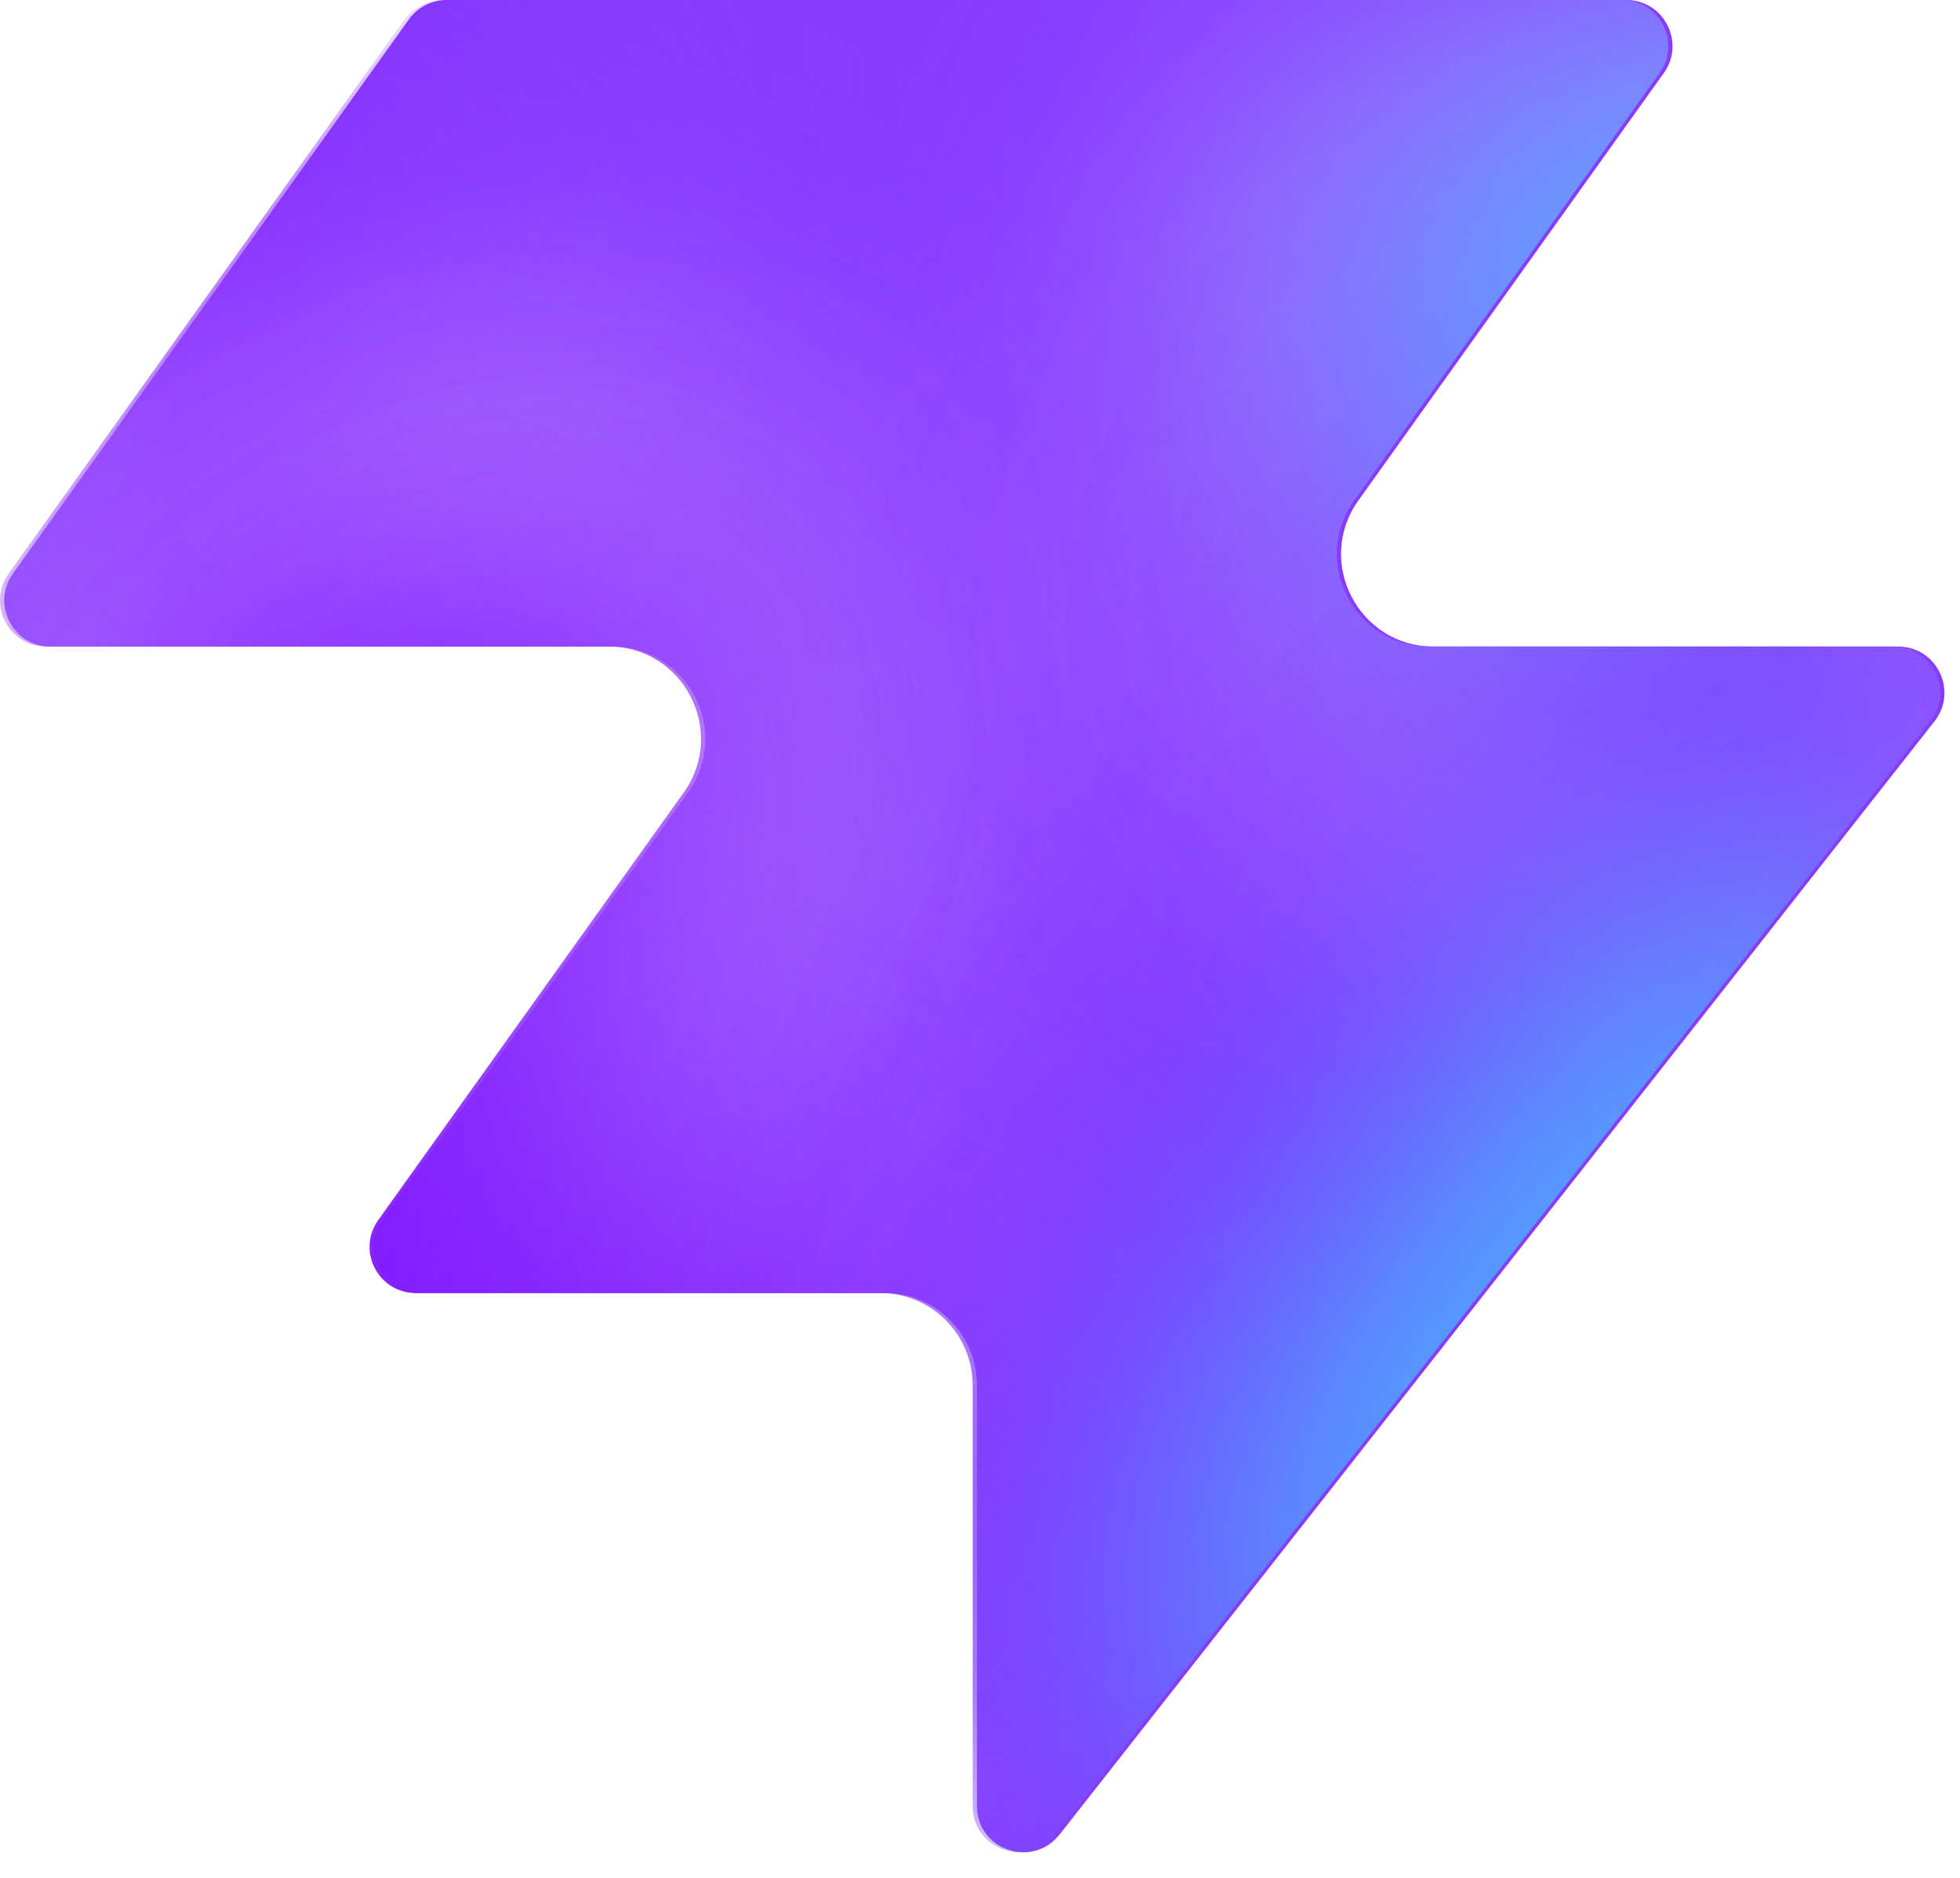
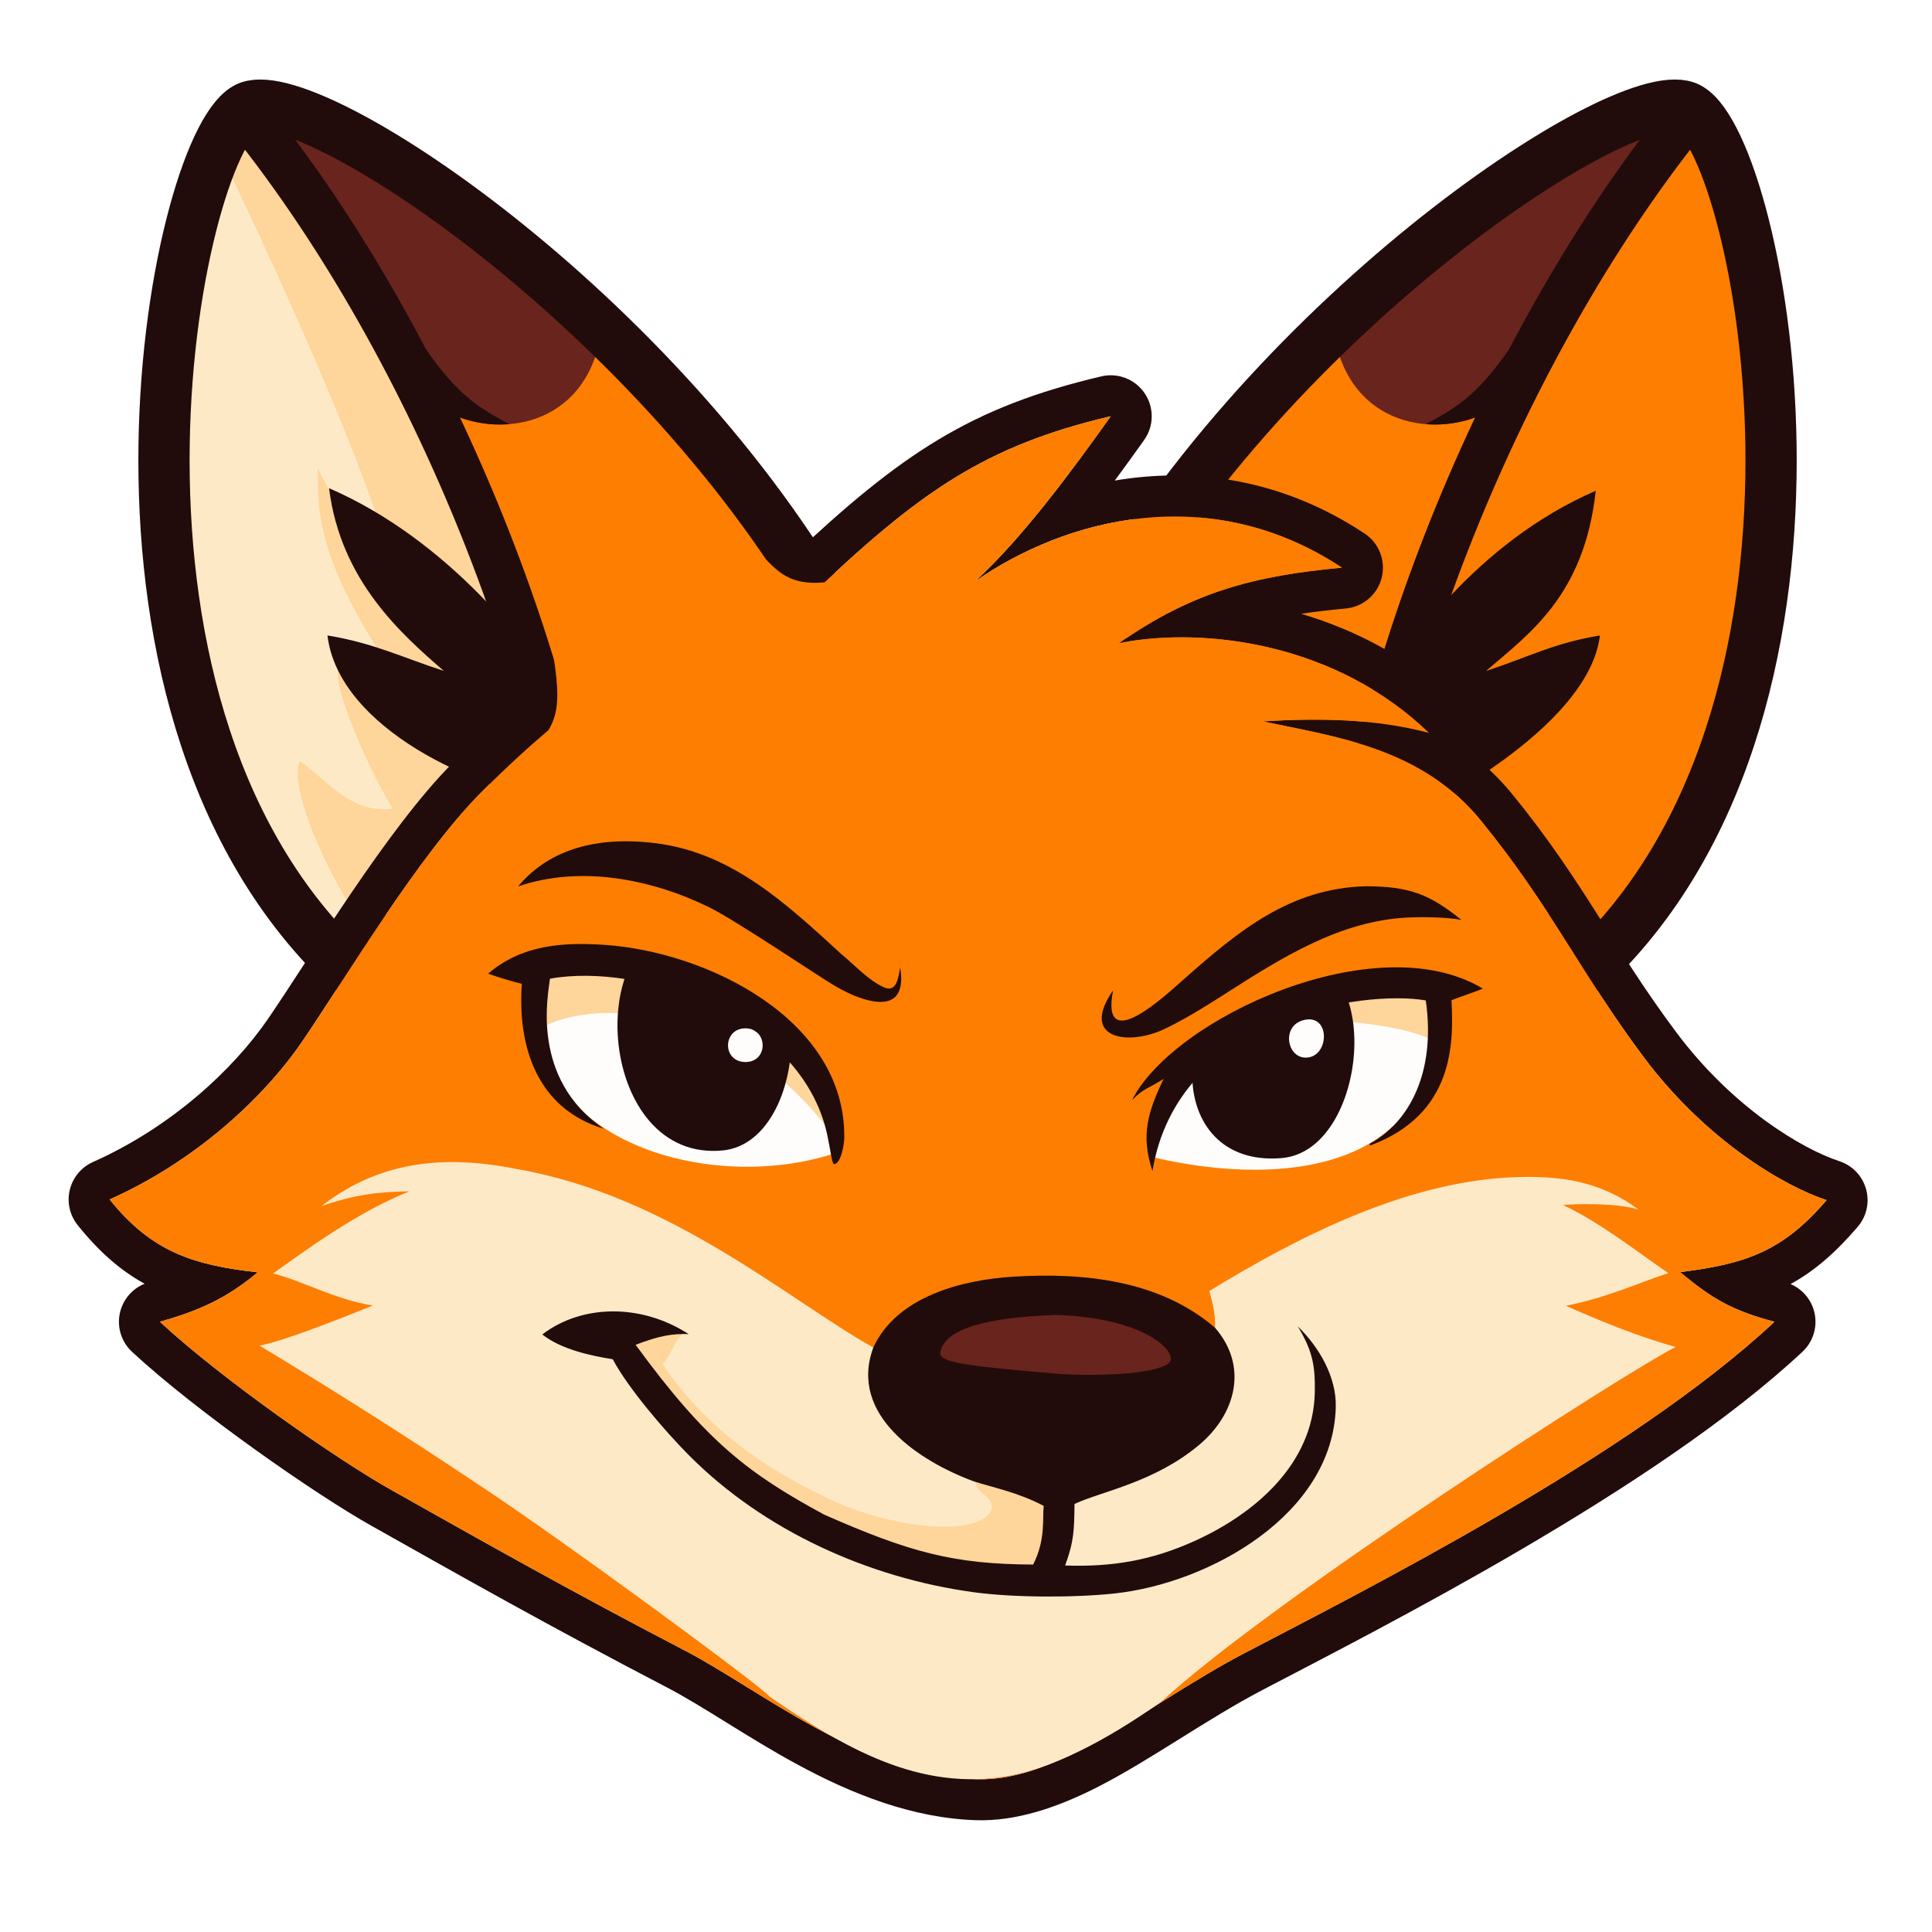
- <svg xmlns="http://www.w3.org/2000/svg" width="48" height="46" fill="none" viewBox="0 0 48 46">
-   <path fill="#863bff" d="M25.946 44.938c-.664.845-2.021.375-2.021-.698V33.937a2.26 2.26 0 0 0-2.262-2.262H10.287c-.92 0-1.456-1.04-.92-1.788l7.48-10.471c1.07-1.497 0-3.578-1.842-3.578H1.237c-.92 0-1.456-1.04-.92-1.788L10.013.474c.214-.297.556-.474.92-.474h28.894c.92 0 1.456 1.04.92 1.788l-7.48 10.471c-1.07 1.498 0 3.579 1.842 3.579h11.377c.943 0 1.473 1.088.89 1.83L25.947 44.94z" style="fill:#863bff;fill:color(display-p3 .525 .23 1);fill-opacity:1" />
-   <mask id="a" width="48" height="46" x="0" y="0" maskUnits="userSpaceOnUse" style="mask-type:alpha">
-     <path fill="#000" d="M25.842 44.938c-.664.844-2.021.375-2.021-.698V33.937a2.26 2.26 0 0 0-2.262-2.262H10.183c-.92 0-1.456-1.04-.92-1.788l7.48-10.471c1.07-1.498 0-3.579-1.842-3.579H1.133c-.92 0-1.456-1.04-.92-1.787L9.91.473c.214-.297.556-.474.92-.474h28.894c.92 0 1.456 1.04.92 1.788l-7.48 10.471c-1.07 1.498 0 3.578 1.842 3.578h11.377c.943 0 1.473 1.088.89 1.832L25.843 44.94z" style="fill:#000;fill-opacity:1" />
-   </mask>
-   <g mask="url(#a)">
-     <g filter="url(#b)">
-       <ellipse cx="5.508" cy="14.704" fill="#ede6ff" rx="5.508" ry="14.704" style="fill:#ede6ff;fill:color(display-p3 .927 .903 1);fill-opacity:1" transform="matrix(.00324 1 1 -.00324 -4.47 31.516)" />
+ <svg xmlns="http://www.w3.org/2000/svg" xml:space="preserve" style="fill-rule:evenodd;clip-rule:evenodd;stroke-linecap:round;stroke-linejoin:round;stroke-miterlimit:6" viewBox="0 0 754 754">
+   <path d="M658 41.685C685.815 51.73 730.935 271.525 621 377c-88.444-47.486-136.772-65.622-195-128C491.5 126.167 631.96 32.282 658 41.685" style="fill:#fe7e02" />
+   <clipPath id="a">
+     <path d="M658 41.685C685.815 51.73 730.935 271.525 621 377c-88.444-47.486-136.772-65.622-195-128C491.5 126.167 631.96 32.282 658 41.685" />
+   </clipPath>
+   <g clip-path="url(#a)">
+     <path d="M536 274c10.707-20.5 40.445-62.441 86.778-82.47-4.469 41.063-26.256 55.965-42.778 70.295 16.474-5.336 26.319-10.851 44.399-13.825-4.25 36.021-69.4 69.918-87.239 76-.458-23.599-1.636-27.988-1.16-50" style="fill:#210c0b" />
+     <path d="M678.319 22.326C603.032 103.395 543.101 236.766 528 347c-89.193-22.183-146.917-82.297-102-133.982C470.111 146.256 597.716 6.817 678.319 22.326" style="fill:#fe7e02" />
+     <clipPath id="b">
+       <path d="M678.319 22.326C603.032 103.395 543.101 236.766 528 347c-89.193-22.183-146.917-82.297-102-133.982C470.111 146.256 597.716 6.817 678.319 22.326" />
+     </clipPath>
+     <g clip-path="url(#b)">
+       <g transform="scale(.36816)">
+         <path d="M1416.308 364.343c17.49-19.044 236.232-220.274 359.882-240.253-25.379 49.471-153.047 226.907-192.109 308.557-51.801 32.469-145.99 24.676-167.773-68.304" style="fill:#69241d;fill-rule:nonzero" />
+         <clipPath id="c">
+           <path d="M1416.308 364.343c17.49-19.044 236.232-220.274 359.882-240.253-25.379 49.471-153.047 226.907-192.109 308.557-51.801 32.469-145.99 24.676-167.773-68.304" clip-rule="nonzero" />
+         </clipPath>
+         <g clip-path="url(#c)">
+           <path d="M602 116c-22.529 37.373-30.084 41.721-51 52.285-8.109 4.096 30 1.715 30 1.715s23.345-57.89 21-54" style="fill:#210c0b" transform="scale(2.71618)" />
+         </g>
+       </g>
    </g>
-     <g filter="url(#c)">
-       <ellipse cx="10.399" cy="29.851" fill="#ede6ff" rx="10.399" ry="29.851" style="fill:#ede6ff;fill:color(display-p3 .927 .903 1);fill-opacity:1" transform="matrix(.00324 1 1 -.00324 -39.328 7.883)" />
+     <path d="M678.319 22.326C603.032 103.395 543.101 236.766 528 347c-89.193-22.183-146.917-82.297-102-133.982C470.111 146.256 597.716 6.817 678.319 22.326" style="fill:none;stroke:#210c0b;stroke-width:18px" />
+   </g>
+   <path d="M658 41.685C685.815 51.73 730.935 271.525 621 377c-88.444-47.486-136.772-65.622-195-128C491.5 126.167 631.96 32.282 658 41.685" style="fill:none;stroke:#210c0b;stroke-width:20px" />
+   <g transform="matrix(-1 0 0 1 755.2 0)">
+     <path d="M658 41.685C685.815 51.73 730.935 271.525 621 377c-88.444-47.486-136.772-65.622-195-128C491.5 126.167 631.96 32.282 658 41.685" style="fill:#fee9c7" />
+     <clipPath id="d">
+       <path d="M658 41.685C685.815 51.73 730.935 271.525 621 377c-88.444-47.486-136.772-65.622-195-128C491.5 126.167 631.96 32.282 658 41.685" />
+     </clipPath>
+     <g clip-path="url(#d)">
+       <path d="M154 378c38.908-33.623 80-127 80-127L101 35 82.631 52.782S143.272 176.137 155 228.017c3.996 17.676-28.916-39.757-30.954-45.365.26 15.233-2.846 36.859 38.954 93.348 7.444 10.06-14.699-2-30.199-16-5.658 4.089 14.051 46.279 20.584 55.612C136.743 317.715 127.731 304.435 117 297c-4.717 9.864 11.667 50.833 37 81" style="fill:#fed59a" transform="matrix(-1 0 0 1 755.2 0)" />
+       <path d="M536 274c10.707-20.5 44.445-63.441 90.778-83.47-4.469 36.063-28.256 56.965-44.778 71.295 16.474-5.336 27.319-10.851 45.399-13.825-4.25 36.021-58.4 60.918-90.239 64-.458-23.599-1.636-15.988-1.16-38" style="fill:#210c0b" />
+       <path d="M678.319 22.326C603.032 103.395 543.101 236.766 528 347c-89.193-22.183-146.917-82.297-102-133.982C470.111 146.256 597.716 6.817 678.319 22.326" style="fill:#fe7e02" />
+       <clipPath id="e">
+         <path d="M678.319 22.326C603.032 103.395 543.101 236.766 528 347c-89.193-22.183-146.917-82.297-102-133.982C470.111 146.256 597.716 6.817 678.319 22.326" />
+       </clipPath>
+       <g clip-path="url(#e)">
+         <g transform="scale(.36816)">
+           <path d="M1416.308 364.343c17.49-19.044 236.232-220.274 359.882-240.253-25.379 49.471-153.047 226.907-192.109 308.557-51.801 32.469-145.99 24.676-167.773-68.304" style="fill:#69241d;fill-rule:nonzero" />
+           <clipPath id="f">
+             <path d="M1416.308 364.343c17.49-19.044 236.232-220.274 359.882-240.253-25.379 49.471-153.047 226.907-192.109 308.557-51.801 32.469-145.99 24.676-167.773-68.304" clip-rule="nonzero" />
+           </clipPath>
+           <g clip-path="url(#f)">
+             <path d="M602 116c-22.529 37.373-30.084 41.721-51 52.285-8.109 4.096 30 1.715 30 1.715s23.345-57.89 21-54" style="fill:#210c0b" transform="scale(2.71618)" />
+           </g>
+         </g>
+       </g>
+       <path d="M678.319 22.326C603.032 103.395 543.101 236.766 528 347c-89.193-22.183-146.917-82.297-102-133.982C470.111 146.256 597.716 6.817 678.319 22.326" style="fill:none;stroke:#210c0b;stroke-width:18px" />
    </g>
-     <g filter="url(#d)">
-       <ellipse cx="5.508" cy="30.487" fill="#7e14ff" rx="5.508" ry="30.487" style="fill:#7e14ff;fill:color(display-p3 .492 .077 1);fill-opacity:1" transform="rotate(89.814 -25.913 -14.639)scale(1 -1)" />
-     </g>
-     <g filter="url(#e)">
-       <ellipse cx="5.508" cy="30.599" fill="#7e14ff" rx="5.508" ry="30.599" style="fill:#7e14ff;fill:color(display-p3 .492 .077 1);fill-opacity:1" transform="rotate(89.814 -32.644 -3.334)scale(1 -1)" />
-     </g>
-     <g filter="url(#f)">
-       <ellipse cx="5.508" cy="30.599" fill="#7e14ff" rx="5.508" ry="30.599" style="fill:#7e14ff;fill:color(display-p3 .492 .077 1);fill-opacity:1" transform="matrix(.00324 1 1 -.00324 -34.34 30.47)" />
-     </g>
-     <g filter="url(#g)">
-       <ellipse cx="14.072" cy="22.078" fill="#ede6ff" rx="14.072" ry="22.078" style="fill:#ede6ff;fill:color(display-p3 .927 .903 1);fill-opacity:1" transform="rotate(93.35 24.506 48.493)scale(-1 1)" />
-     </g>
-     <g filter="url(#h)">
-       <ellipse cx="3.47" cy="21.501" fill="#7e14ff" rx="3.47" ry="21.501" style="fill:#7e14ff;fill:color(display-p3 .492 .077 1);fill-opacity:1" transform="rotate(89.009 28.708 47.59)scale(-1 1)" />
-     </g>
-     <g filter="url(#i)">
-       <ellipse cx="3.47" cy="21.501" fill="#7e14ff" rx="3.47" ry="21.501" style="fill:#7e14ff;fill:color(display-p3 .492 .077 1);fill-opacity:1" transform="rotate(89.009 28.708 47.59)scale(-1 1)" />
-     </g>
-     <g filter="url(#j)">
-       <ellipse cx=".387" cy="8.972" fill="#7e14ff" rx="4.407" ry="29.108" style="fill:#7e14ff;fill:color(display-p3 .492 .077 1);fill-opacity:1" transform="rotate(39.51 .387 8.972)" />
-     </g>
-     <g filter="url(#k)">
-       <ellipse cx="47.523" cy="-6.092" fill="#7e14ff" rx="4.407" ry="29.108" style="fill:#7e14ff;fill:color(display-p3 .492 .077 1);fill-opacity:1" transform="rotate(37.892 47.523 -6.092)" />
-     </g>
-     <g filter="url(#l)">
-       <ellipse cx="41.412" cy="6.333" fill="#47bfff" rx="5.971" ry="9.665" style="fill:#47bfff;fill:color(display-p3 .28 .748 1);fill-opacity:1" transform="rotate(37.892 41.412 6.333)" />
-     </g>
-     <g filter="url(#m)">
-       <ellipse cx="-1.879" cy="38.332" fill="#7e14ff" rx="4.407" ry="29.108" style="fill:#7e14ff;fill:color(display-p3 .492 .077 1);fill-opacity:1" transform="rotate(37.892 -1.88 38.332)" />
-     </g>
-     <g filter="url(#n)">
-       <ellipse cx="-1.879" cy="38.332" fill="#7e14ff" rx="4.407" ry="29.108" style="fill:#7e14ff;fill:color(display-p3 .492 .077 1);fill-opacity:1" transform="rotate(37.892 -1.88 38.332)" />
-     </g>
-     <g filter="url(#o)">
-       <ellipse cx="35.651" cy="29.907" fill="#7e14ff" rx="4.407" ry="29.108" style="fill:#7e14ff;fill:color(display-p3 .492 .077 1);fill-opacity:1" transform="rotate(37.892 35.651 29.907)" />
-     </g>
-     <g filter="url(#p)">
-       <ellipse cx="38.418" cy="32.4" fill="#47bfff" rx="5.971" ry="15.297" style="fill:#47bfff;fill:color(display-p3 .28 .748 1);fill-opacity:1" transform="rotate(37.892 38.418 32.4)" />
+     <path d="M658 41.685C685.815 51.73 730.935 271.525 621 377c-88.444-47.486-136.772-65.622-195-128C491.5 126.167 631.96 32.282 658 41.685" style="fill:none;stroke:#210c0b;stroke-width:20px" />
+   </g>
+   <path d="M837.87 591.722c117.809-111.145 191.331-160.208 329.602-192.757a43.46 43.46 0 0 1 45.345 67.53c-9.673 13.57-20.103 28.058-31.079 42.915 83.546-14.138 176.379-2.338 264.772 56.11 15.382 10.171 22.67 28.941 18.182 46.827-4.487 17.886-19.773 30.992-38.134 32.697-16.634 1.544-32.287 3.356-47.235 5.644 58.824 17.36 116.968 47.838 165.775 94.997 13.483 13.028 17.014 33.127 9.077 49.861 17.581 12.829 34.218 28.24 49.471 46.985 75.749 93.089 105.216 160.582 173.126 251.527 59.623 79.847 133.32 123.847 173.026 136.852a43.46 43.46 0 0 1 19.468 69.583c-24.181 28.211-46.611 47.292-71.18 60.676a43.46 43.46 0 0 1 12.644 71.726c-155.78 145.646-445.651 292.187-571.851 358.264-60.619 31.739-119.116 74.458-174.987 102.998-44.324 22.641-87.588 36.615-128.979 35.351-67.312-2.055-131.583-27.576-189.839-59.169-52.142-28.276-99.114-61.282-138.747-81.927-125.713-65.483-214.53-115.84-311.175-170.203-60.417-33.692-187.85-122.643-255.196-185.223a43.46 43.46 0 0 1 13.338-72.145c-25.076-13.767-47.943-33.417-70.982-62.184a43.46 43.46 0 0 1-8.311-37.422 43.46 43.46 0 0 1 24.547-29.443c82.699-36.841 148.6-97.748 185.697-151.936 45.924-67.082 126.67-201.907 195.161-270.606 97.748-98.046 224.685-193.812 358.464-217.528M510.183 839.933c-66.86 67.063-145.247 198.989-190.077 264.473-40.755 59.531-113.019 126.61-203.873 167.084 44.698 55.81 89.196 69.64 156.977 77.23-33.196 27.88-62.287 40.61-103.671 52.43 65.157 60.546 188.484 146.612 246.868 179.152 96.284 54.16 184.756 104.33 309.997 169.567 79.623 41.475 188.798 132.505 309.836 136.2 86.768 2.65 181.667-80.626 282.48-133.411 124.02-64.936 409.24-208.378 562.33-351.508-44.23-11.6-66.11-24.23-100.09-52.68 69.64-8.54 108.87-22.08 155.31-76.26-44.42-14.55-127.617-62.822-194.32-152.15-67.508-90.406-96.712-157.561-172.013-250.1-63.103-77.549-153.894-88.732-231.167-105.273 58.7-3.57 118.85-2.959 176.13 12.251-96.502-93.244-233.85-113.392-328.41-95.32 77.89-54.322 142.84-71.193 236.05-79.847-140.196-92.702-292.922-52.244-388.9 14.523 50.94-46.746 103.92-119.098 143.79-175.026-133.55 31.437-202.529 80.013-318.52 190.388l-1.131.909c-130.002 18.052-252.924 112.408-347.596 207.368" style="fill:#210c0b" transform="scale(.36816)" />
+   <path d="M510.183 839.933c94.672-94.96 217.594-189.316 347.596-207.368l1.131-.909c115.991-110.375 184.97-158.951 318.52-190.388-39.87 55.928-92.85 128.28-143.79 175.026 95.978-66.767 248.704-107.225 388.9-14.523-93.21 8.654-158.16 25.525-236.05 79.847 94.56-18.072 231.908 2.076 328.41 95.32-57.28-15.21-117.43-15.821-176.13-12.251 77.273 16.541 168.064 27.724 231.167 105.273 75.301 92.539 104.505 159.694 172.013 250.1 66.703 89.328 149.9 137.6 194.32 152.15-46.44 54.18-85.67 67.72-155.31 76.26 33.98 28.45 55.86 41.08 100.09 52.68-153.09 143.13-438.31 286.572-562.33 351.508-100.813 52.785-195.712 136.061-282.48 133.411-121.038-3.695-230.213-94.725-309.836-136.2-125.241-65.237-213.713-115.407-309.997-169.567-58.384-32.54-181.711-118.606-246.868-179.152 41.384-11.82 70.475-24.55 103.671-52.43-67.781-7.59-112.279-21.42-156.977-77.23 90.854-40.474 163.118-107.553 203.873-167.084 44.83-65.484 123.217-197.41 190.077-264.473" style="fill:#fe7e02;fill-rule:nonzero" transform="scale(.36816)" />
+   <g transform="scale(.36816)">
+     <path d="M340.941 1278.38c52.576-40.53 116.233-57.603 207.514-39.004 162.089 28.085 289.082 139.93 377.309 189.064 174.859-8.719 198.356-9.786 362.296-20.9.51-13.27-2.42-26.34-6.15-38.99 96.47-58.99 213.24-118.26 329.1-120.85 40.9-.91 84.282 3.307 125.86 34.49-24.866-7.687-69.77-5.79-79.85-4.8 39.342 18.866 73.19 45.725 111.54 72.21-25.913 7.946-64.377 26.054-108.7 34.55 37.75 16.73 76.49 32.59 116.33 43.71-53.189 26.969-425.268 265.752-545.301 376.141-59.49 41.976-114.769 69.729-159.339 78.139-97.562 18.42-178.605-31.04-255.512-83.38-2.984-6.8-220.487-167.17-313.429-228.08a5742 5742 0 0 0-227.517-144.24c24.539-4.406 86.917-29.058 120.133-42.53-38.822-5.808-78.452-27.69-105.841-33.93 33.437-23.601 86.944-63.795 144.455-87.1-36.647.65-58.271 3.98-92.898 15.5" style="fill:#fee9c7;fill-rule:nonzero" />
+     <clipPath id="g">
+       <path d="M340.941 1278.38c52.576-40.53 116.233-57.603 207.514-39.004 162.089 28.085 289.082 139.93 377.309 189.064 174.859-8.719 198.356-9.786 362.296-20.9.51-13.27-2.42-26.34-6.15-38.99 96.47-58.99 213.24-118.26 329.1-120.85 40.9-.91 84.282 3.307 125.86 34.49-24.866-7.687-69.77-5.79-79.85-4.8 39.342 18.866 73.19 45.725 111.54 72.21-25.913 7.946-64.377 26.054-108.7 34.55 37.75 16.73 76.49 32.59 116.33 43.71-53.189 26.969-425.268 265.752-545.301 376.141-59.49 41.976-114.769 69.729-159.339 78.139-97.562 18.42-178.605-31.04-255.512-83.38-2.984-6.8-220.487-167.17-313.429-228.08a5742 5742 0 0 0-227.517-144.24c24.539-4.406 86.917-29.058 120.133-42.53-38.822-5.808-78.452-27.69-105.841-33.93 33.437-23.601 86.944-63.795 144.455-87.1-36.647.65-58.271 3.98-92.898 15.5" clip-rule="nonzero" />
+     </clipPath>
+     <g clip-path="url(#g)">
+       <path d="M657.528 1419.938c16.291-6.04 52.239-10.464 69.913-7.894-12.313 5.582-12.636 19.594-25.074 34.046 54.564 80.917 129.626 119.826 171.279 140.48 71.332 35.37 168.598 43.9 177.791 12.199-.112-18.267-22.459-12.228-16.857-39.799 26.22 8.78 59.655 12.055 84.335 26.465-1.12 28.19-3.626 59.6-16.636 84.7-176.277-16.377-184.344-22.477-274.766-75.041-71.447-41.533-154.377-138.468-169.985-175.156" style="fill:#fed59a;fill-rule:nonzero" />
    </g>
  </g>
-   <defs>
-     <filter id="b" width="60.045" height="41.654" x="-19.77" y="16.149" color-interpolation-filters="sRGB" filterUnits="userSpaceOnUse">
-       <feFlood flood-opacity="0" result="BackgroundImageFix" />
-       <feBlend in="SourceGraphic" in2="BackgroundImageFix" result="shape" />
-       <feGaussianBlur result="effect1_foregroundBlur_2002_17158" stdDeviation="7.659" />
-     </filter>
-     <filter id="c" width="90.34" height="51.437" x="-54.613" y="-7.533" color-interpolation-filters="sRGB" filterUnits="userSpaceOnUse">
-       <feFlood flood-opacity="0" result="BackgroundImageFix" />
-       <feBlend in="SourceGraphic" in2="BackgroundImageFix" result="shape" />
-       <feGaussianBlur result="effect1_foregroundBlur_2002_17158" stdDeviation="7.659" />
-     </filter>
-     <filter id="d" width="79.355" height="29.4" x="-49.64" y="2.03" color-interpolation-filters="sRGB" filterUnits="userSpaceOnUse">
-       <feFlood flood-opacity="0" result="BackgroundImageFix" />
-       <feBlend in="SourceGraphic" in2="BackgroundImageFix" result="shape" />
-       <feGaussianBlur result="effect1_foregroundBlur_2002_17158" stdDeviation="4.596" />
-     </filter>
-     <filter id="e" width="79.579" height="29.4" x="-45.045" y="20.029" color-interpolation-filters="sRGB" filterUnits="userSpaceOnUse">
-       <feFlood flood-opacity="0" result="BackgroundImageFix" />
-       <feBlend in="SourceGraphic" in2="BackgroundImageFix" result="shape" />
-       <feGaussianBlur result="effect1_foregroundBlur_2002_17158" stdDeviation="4.596" />
-     </filter>
-     <filter id="f" width="79.579" height="29.4" x="-43.513" y="21.178" color-interpolation-filters="sRGB" filterUnits="userSpaceOnUse">
-       <feFlood flood-opacity="0" result="BackgroundImageFix" />
-       <feBlend in="SourceGraphic" in2="BackgroundImageFix" result="shape" />
-       <feGaussianBlur result="effect1_foregroundBlur_2002_17158" stdDeviation="4.596" />
-     </filter>
-     <filter id="g" width="74.749" height="58.852" x="15.756" y="-17.901" color-interpolation-filters="sRGB" filterUnits="userSpaceOnUse">
-       <feFlood flood-opacity="0" result="BackgroundImageFix" />
-       <feBlend in="SourceGraphic" in2="BackgroundImageFix" result="shape" />
-       <feGaussianBlur result="effect1_foregroundBlur_2002_17158" stdDeviation="7.659" />
-     </filter>
-     <filter id="h" width="61.377" height="25.362" x="23.548" y="2.284" color-interpolation-filters="sRGB" filterUnits="userSpaceOnUse">
-       <feFlood flood-opacity="0" result="BackgroundImageFix" />
-       <feBlend in="SourceGraphic" in2="BackgroundImageFix" result="shape" />
-       <feGaussianBlur result="effect1_foregroundBlur_2002_17158" stdDeviation="4.596" />
-     </filter>
-     <filter id="i" width="61.377" height="25.362" x="23.548" y="2.284" color-interpolation-filters="sRGB" filterUnits="userSpaceOnUse">
-       <feFlood flood-opacity="0" result="BackgroundImageFix" />
-       <feBlend in="SourceGraphic" in2="BackgroundImageFix" result="shape" />
-       <feGaussianBlur result="effect1_foregroundBlur_2002_17158" stdDeviation="4.596" />
-     </filter>
-     <filter id="j" width="56.045" height="63.649" x="-27.636" y="-22.853" color-interpolation-filters="sRGB" filterUnits="userSpaceOnUse">
-       <feFlood flood-opacity="0" result="BackgroundImageFix" />
-       <feBlend in="SourceGraphic" in2="BackgroundImageFix" result="shape" />
-       <feGaussianBlur result="effect1_foregroundBlur_2002_17158" stdDeviation="4.596" />
-     </filter>
-     <filter id="k" width="54.814" height="64.646" x="20.116" y="-38.415" color-interpolation-filters="sRGB" filterUnits="userSpaceOnUse">
-       <feFlood flood-opacity="0" result="BackgroundImageFix" />
-       <feBlend in="SourceGraphic" in2="BackgroundImageFix" result="shape" />
-       <feGaussianBlur result="effect1_foregroundBlur_2002_17158" stdDeviation="4.596" />
-     </filter>
-     <filter id="l" width="33.541" height="35.313" x="24.641" y="-11.323" color-interpolation-filters="sRGB" filterUnits="userSpaceOnUse">
-       <feFlood flood-opacity="0" result="BackgroundImageFix" />
-       <feBlend in="SourceGraphic" in2="BackgroundImageFix" result="shape" />
-       <feGaussianBlur result="effect1_foregroundBlur_2002_17158" stdDeviation="4.596" />
-     </filter>
-     <filter id="m" width="54.814" height="64.646" x="-29.286" y="6.009" color-interpolation-filters="sRGB" filterUnits="userSpaceOnUse">
-       <feFlood flood-opacity="0" result="BackgroundImageFix" />
-       <feBlend in="SourceGraphic" in2="BackgroundImageFix" result="shape" />
-       <feGaussianBlur result="effect1_foregroundBlur_2002_17158" stdDeviation="4.596" />
-     </filter>
-     <filter id="n" width="54.814" height="64.646" x="-29.286" y="6.009" color-interpolation-filters="sRGB" filterUnits="userSpaceOnUse">
-       <feFlood flood-opacity="0" result="BackgroundImageFix" />
-       <feBlend in="SourceGraphic" in2="BackgroundImageFix" result="shape" />
-       <feGaussianBlur result="effect1_foregroundBlur_2002_17158" stdDeviation="4.596" />
-     </filter>
-     <filter id="o" width="54.814" height="64.646" x="8.244" y="-2.416" color-interpolation-filters="sRGB" filterUnits="userSpaceOnUse">
-       <feFlood flood-opacity="0" result="BackgroundImageFix" />
-       <feBlend in="SourceGraphic" in2="BackgroundImageFix" result="shape" />
-       <feGaussianBlur result="effect1_foregroundBlur_2002_17158" stdDeviation="4.596" />
-     </filter>
-     <filter id="p" width="39.409" height="43.623" x="18.713" y="10.588" color-interpolation-filters="sRGB" filterUnits="userSpaceOnUse">
-       <feFlood flood-opacity="0" result="BackgroundImageFix" />
-       <feBlend in="SourceGraphic" in2="BackgroundImageFix" result="shape" />
-       <feGaussianBlur result="effect1_foregroundBlur_2002_17158" stdDeviation="4.596" />
-     </filter>
-   </defs>
+   <g transform="scale(.36816)">
+     <path d="M925.764 1428.44c24.838-54.17 94.166-71.8 148.636-75.12 74.54-4.55 155.17 3.76 213.66 54.22 35.54 41.02 21.97 91.53-16.97 124.18-47.613 39.922-103.379 49.148-132.04 62.56-.41 27.59-.37 39.1-9.96 65.24 49.77 1.72 91.42-5.31 136.96-25.86 64.14-28.94 126.07-81.77 127.7-157.48.64-29.63-2.99-45.28-18.11-70.23 22.63 22 41.23 53.5 40.35 85.9-3.1 113.58-133.61 186.48-234.6 197.32-42.49 4.57-106.8 4.48-149.27-1.32-111.254-15.21-222.415-65.17-301.939-145.33-24.767-24.88-64.22-70.72-80.669-101.69-23.827-3.62-55.377-10.84-74.639-26.23 41.342-31.709 104.228-33.368 155.13-.378-16.278-.57-30.152 1.304-56.195 11.341 75.457 103.43 120.232 136.784 199.838 180.02 90.628 39.836 136.632 52.55 221.527 52.933 13.468-26.415 9.713-48.572 11.223-62.201-27.044-14.159-50.899-18.692-74.086-25.965-57.338-21.13-133.093-70.24-106.546-141.91" style="fill:#210c0b;fill-rule:nonzero" />
+     <clipPath id="h">
+       <path d="M925.764 1428.44c24.838-54.17 94.166-71.8 148.636-75.12 74.54-4.55 155.17 3.76 213.66 54.22 35.54 41.02 21.97 91.53-16.97 124.18-47.613 39.922-103.379 49.148-132.04 62.56-.41 27.59-.37 39.1-9.96 65.24 49.77 1.72 91.42-5.31 136.96-25.86 64.14-28.94 126.07-81.77 127.7-157.48.64-29.63-2.99-45.28-18.11-70.23 22.63 22 41.23 53.5 40.35 85.9-3.1 113.58-133.61 186.48-234.6 197.32-42.49 4.57-106.8 4.48-149.27-1.32-111.254-15.21-222.415-65.17-301.939-145.33-24.767-24.88-64.22-70.72-80.669-101.69-23.827-3.62-55.377-10.84-74.639-26.23 41.342-31.709 104.228-33.368 155.13-.378-16.278-.57-30.152 1.304-56.195 11.341 75.457 103.43 120.232 136.784 199.838 180.02 90.628 39.836 136.632 52.55 221.527 52.933 13.468-26.415 9.713-48.572 11.223-62.201-27.044-14.159-50.899-18.692-74.086-25.965-57.338-21.13-133.093-70.24-106.546-141.91" clip-rule="nonzero" />
+     </clipPath>
+     <g clip-path="url(#h)">
+       <path d="M1117.988 1393.94c82.131 1.885 124.445 30.967 123.088 47.452-1.486 12.277-58.475 18.601-117.611 15.075-110.193-9.153-128.632-13.131-126.599-23.53 5.462-24.914 49.585-36.236 121.122-38.997" style="fill:#69241d;fill-rule:nonzero" />
+     </g>
+   </g>
+   <g transform="scale(.36816)">
+     <path d="M1519.559 1055.182c16.538 184.485-155.456 204.886-296.581 171.708 14.993-85.531 95.213-179.698 296.581-171.708" style="fill:#fefdfc" />
+     <clipPath id="i">
+       <path d="M1519.559 1055.182c16.538 184.485-155.456 204.886-296.581 171.708 14.993-85.531 95.213-179.698 296.581-171.708" />
+     </clipPath>
+     <g clip-path="url(#i)">
+       <path d="M1335.261 1081.973c93.817-41.028 146.015-39.473 198.093-34.94 0 0 2.609 47.056 0 65.704-24.722-27.162-132.508-35.75-198.093-30.764" style="fill:#fed59a;fill-rule:nonzero" />
+       <g transform="scale(2.71618)">
+         <path d="M500.166 451.977c-46.778 3.882-45.132-63.535-3.166-76.583 44.079-13.705 39.076 73.602 3.166 76.583" style="fill:#210c0b" />
+         <clipPath id="j">
+           <path d="M500.166 451.977c-46.778 3.882-45.132-63.535-3.166-76.583 44.079-13.705 39.076 73.602 3.166 76.583" />
+         </clipPath>
+         <g clip-path="url(#j)">
+           <path d="M1383.59 1081c26.16-4.964 25.639 36.67 3.29 39.96-22.716 3.344-30.076-34.877-3.29-39.96" style="fill:#fefdfc;fill-rule:nonzero" transform="scale(.36816)" />
+         </g>
+       </g>
+     </g>
+   </g>
+   <path d="M1511.41 1060.52c-65.296-11.538-262.798 16.527-289.75 180.9-12.65-38.27-4.87-62.68 11.87-97.84-14.07 9.51-20.93 9.51-33.47 22.55 43.544-86.633 258.782-186.285 371.87-118.12-10.59 4.21-22.18 7.91-33.29 12.3 2.4 45.25 2.915 120.876-86.18 153.98l-.65-1.74c40.13-21.53 70.835-73.419 59.6-152.03" style="fill:#210c0b" transform="scale(.36816)" />
+   <path d="M1448.09 939.468c45.48.247 66.72 7.921 101.11 35.722-15.24-3.14-41.83-3.249-56.72-2.555-72.51 3.376-135 43.265-194.27 81.225-19.8 12.68-44.25 27.88-65.57 37.76-38.63 17.32-87.83 8.85-52.76-41.71-13.56 70.61 56.42 4.56 75.46-12.25 57.62-50.871 112.22-96.248 192.75-98.192" style="fill:#210c0b;fill-rule:nonzero" transform="scale(.36816)" />
+   <g transform="scale(.36816)">
+     <path d="M885.264 1222.454c-141.288 46.632-351.099-21.099-307.728-190.396 87.865-22.45 298.165 30.548 307.728 190.396" style="fill:#fefdfc" />
+     <clipPath id="k">
+       <path d="M885.264 1222.454c-141.288 46.632-351.099-21.099-307.728-190.396 87.865-22.45 298.165 30.548 307.728 190.396" />
+     </clipPath>
+     <g clip-path="url(#k)">
+       <path d="M570.95 1032.058c39.542-18.631 272.121-19.628 314.314 174.754-103.794-145.264-262.296-149.6-314.314-115.208-2.057-15.57-1.697-43.506 0-59.546" style="fill:#fed59a;fill-rule:nonzero" />
+       <g transform="translate(-605.708)scale(2.71618)">
+         <path d="M505.166 448.977c-48.778 4.882-55.068-84.972-14.363-88.583 54.166-4.804 50.217 84.994 14.363 88.583" style="fill:#210c0b" />
+         <clipPath id="l">
+           <path d="M505.166 448.977c-48.778 4.882-55.068-84.972-14.363-88.583 54.166-4.804 50.217 84.994 14.363 88.583" />
+         </clipPath>
+         <g clip-path="url(#l)">
+           <path d="M1396.406 1090.109c23.443.521 24.02 35.478-.27 35.722-25.589-.069-24.273-36.267.27-35.722" style="fill:#fefdfc;fill-rule:nonzero" transform="scale(.36816)" />
+         </g>
+       </g>
+     </g>
+   </g>
+   <path d="M639.972 1196.5c-70.642-21.369-91.475-86.799-86.815-153.62-8.993-1.96-26.74-7.56-35.723-10.74 35.313-30.34 78.487-33.583 123.475-30.54 109.239 7.38 256.116 79.74 254.056 205.24-.098 6.03-3.732 27.84-11.176 27.14-2.179-2.35-3.786-16.858-6.904-31.13-27.282-126.195-198.682-182.86-293.917-165.36-1.697 16.04-21.248 105.528 57.004 159.01" style="fill:#210c0b" transform="scale(.36816)" />
+   <path d="M549.846 938.867c24.609-29.108 68.45-54.684 145.667-44.952 80.826 10.186 138.692 64.695 196.011 117.185 14.56 11.83 28.463 27.9 45.672 35.57 13.839 6.17 15.143-12.03 17.054-21.01 8.936 54.21-40.178 36.17-67.823 20.27-17.519-10.04-106.148-70.223-135.074-84.358-61.267-29.937-136.304-44.488-202.172-21.906z" style="fill:#210c0b;fill-rule:nonzero" transform="scale(.36816)" />
+   <path d="M204 298c12.239-14.926 15.912-17.14 12-42-3.401-21.613 51.745-47.433 72-44 16.779 2.844 11.383 26.653 56.789 9-29.992 48.567-55.693 56.548-140.789 77" style="fill:#fe7e02" />
</svg>
